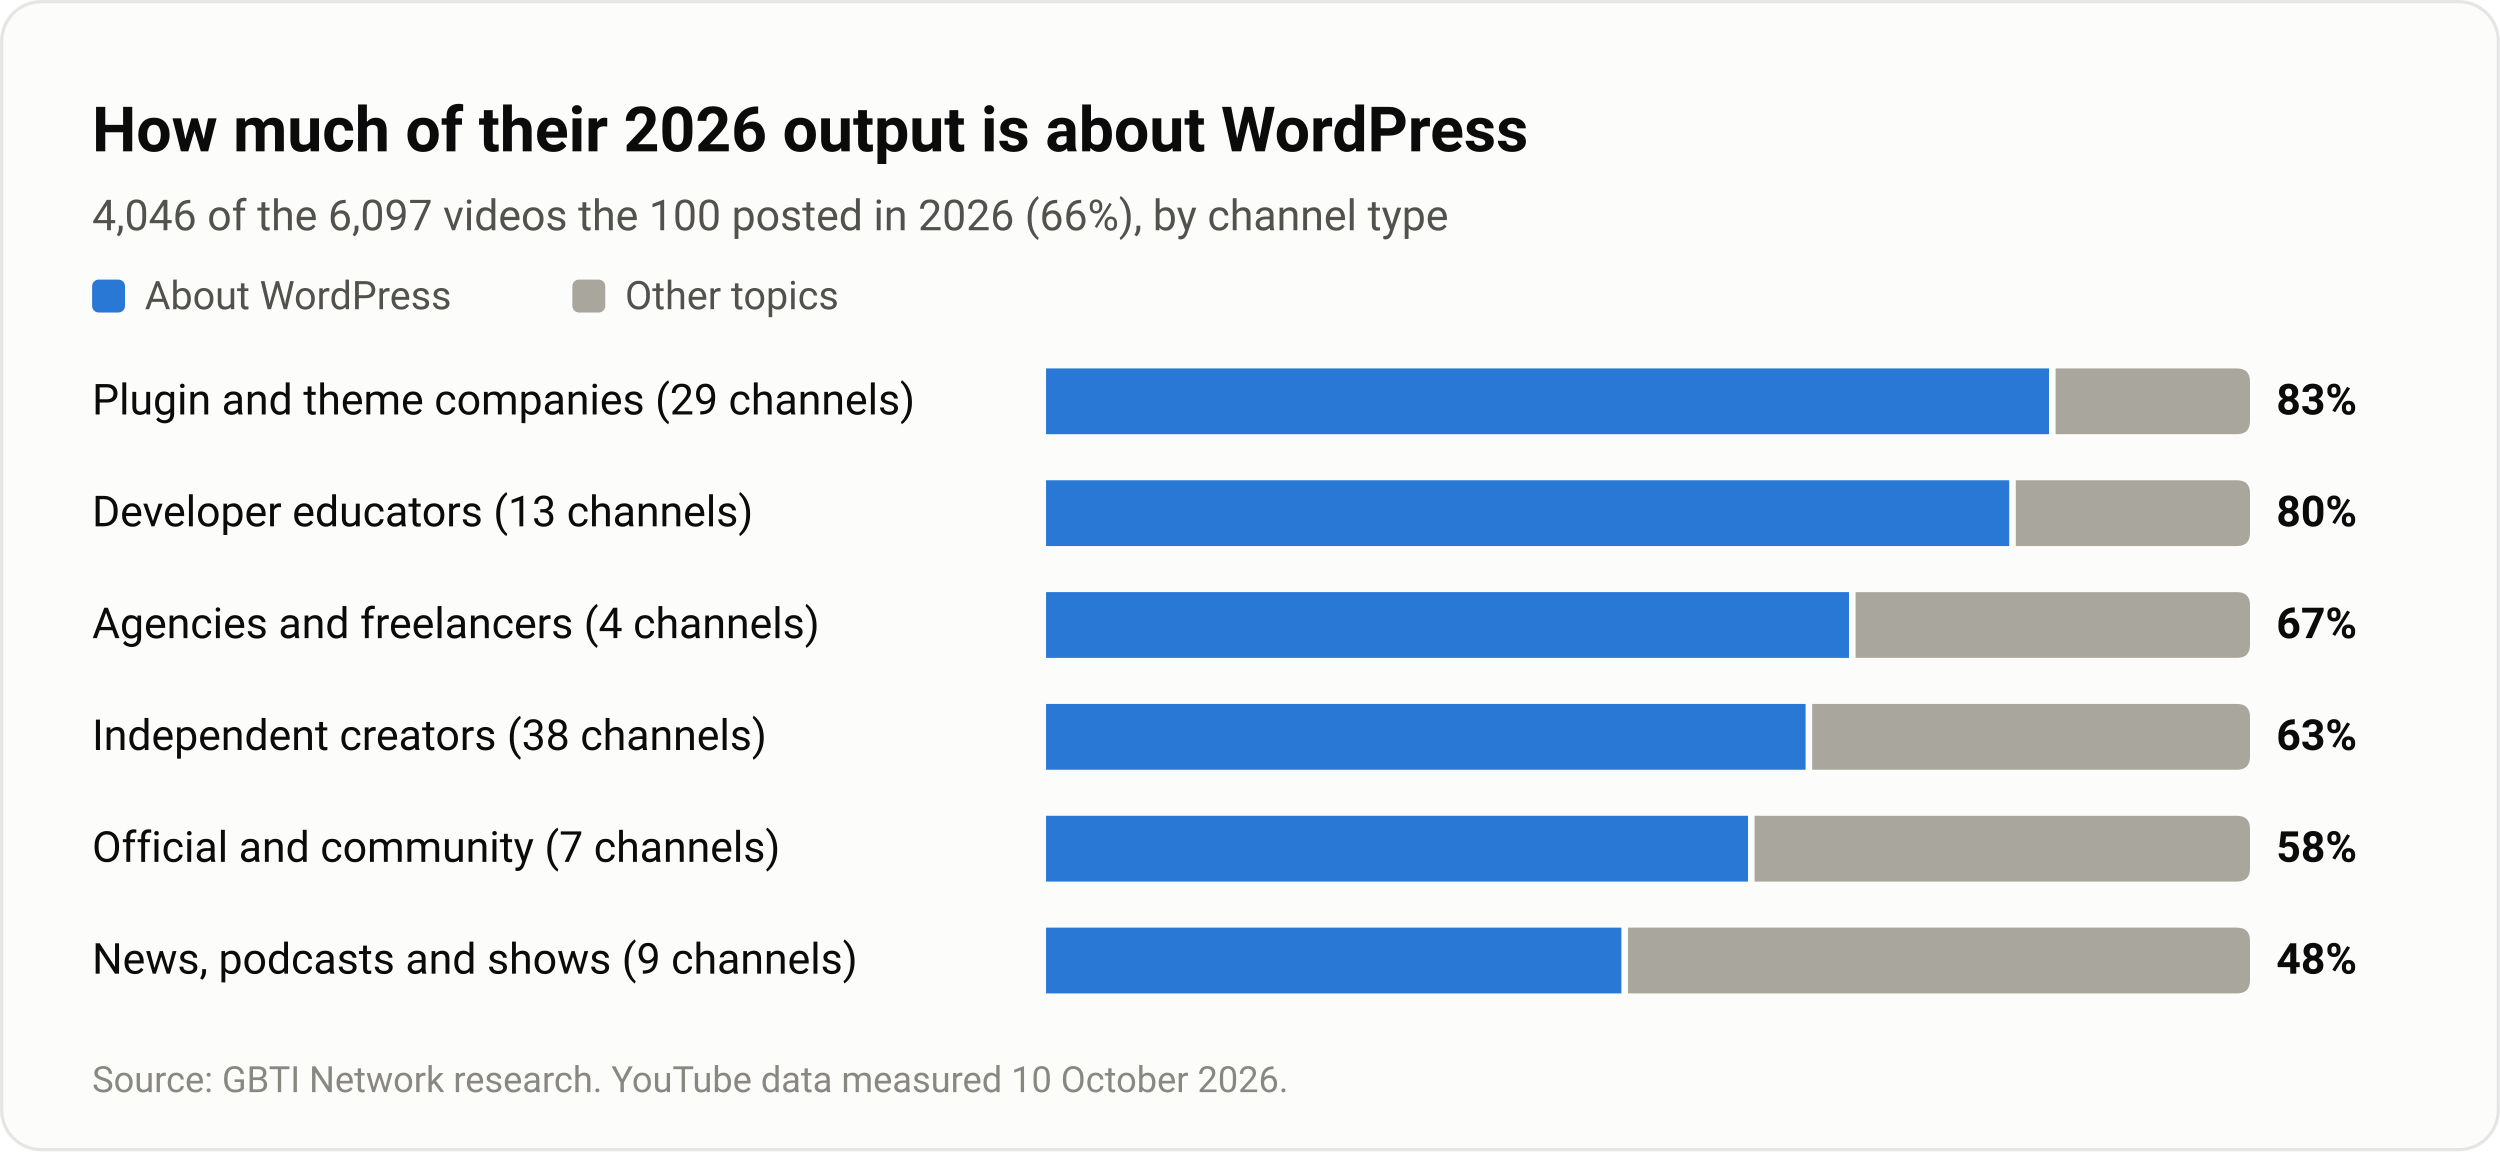
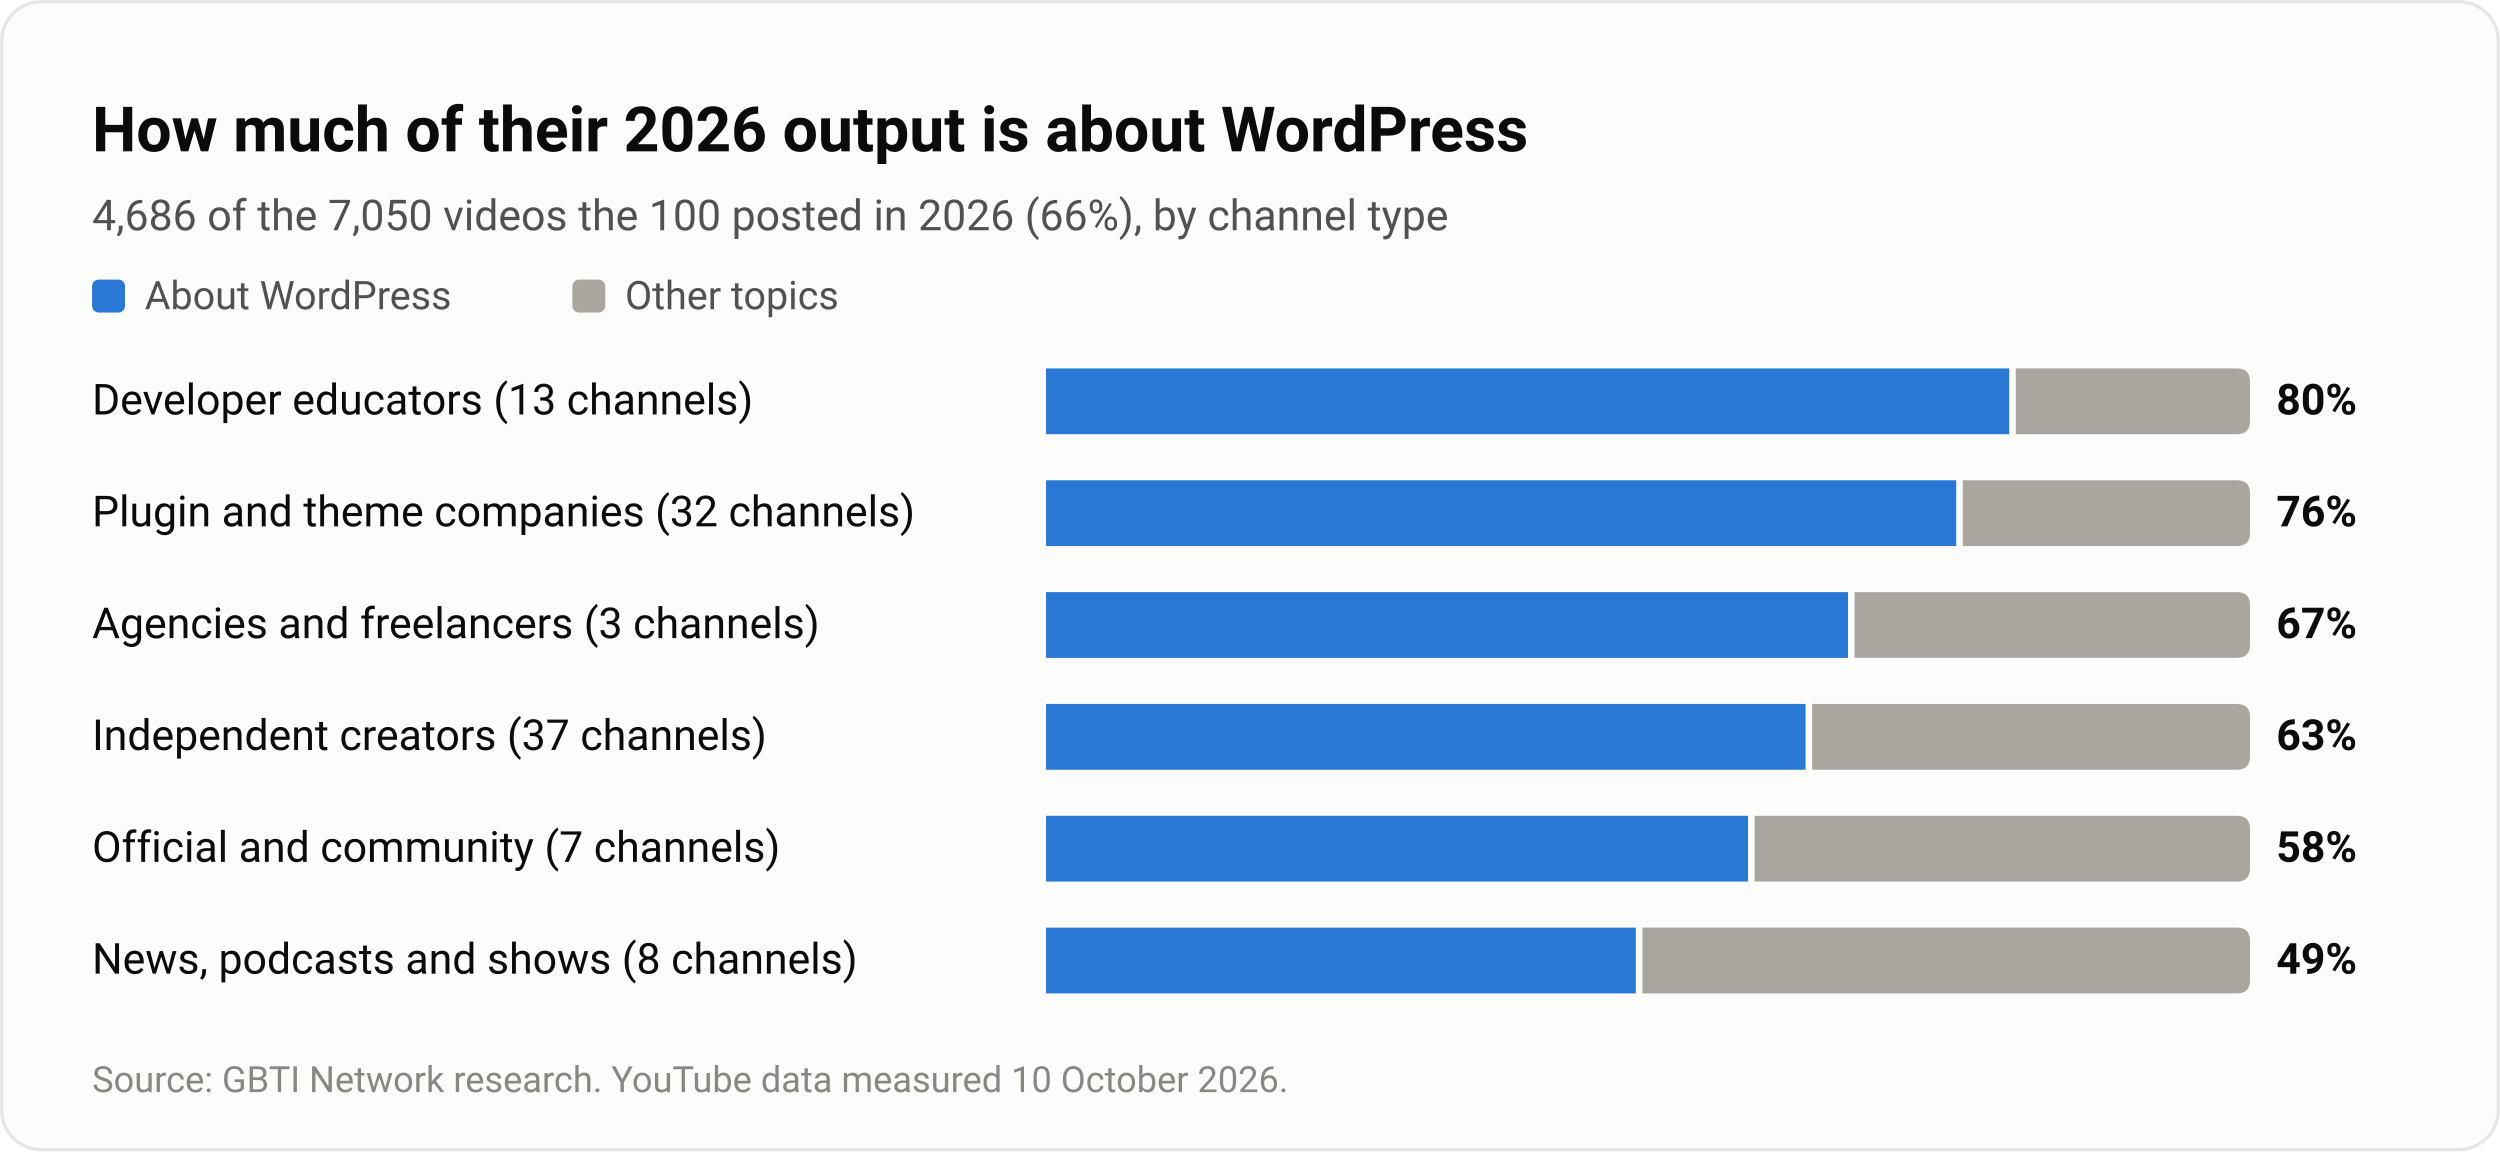
- <svg xmlns="http://www.w3.org/2000/svg" width="760" height="350" viewBox="0 0 760 350" role="img" aria-label="Share of the videos posted in 2026 that are about WordPress, by channel type. All 100 channels: 4,046 of 6,097 videos (66%). Plugin and theme companies 83% of 1,237; Developer educators 80% of 421; Agencies and freelancers 67% of 631; Independent creators 63% of 2,408; Official and community 58% of 653; News, podcasts and shows 48% of 747." font-family="system-ui, -apple-system, 'Segoe UI', Roboto, Helvetica, Arial, sans-serif">
+ <svg xmlns="http://www.w3.org/2000/svg" width="760" height="350" viewBox="0 0 760 350" role="img" aria-label="Share of the videos posted in 2026 that are about WordPress, by channel type. All 100 channels: 4,686 of 7,050 videos (66%). Developer educators 80% of 421; Plugin and theme companies 76% of 2,220; Agencies and freelancers 67% of 628; Independent creators 63% of 2,407; Official and community 58% of 653; News, podcasts and shows 49% of 721." font-family="system-ui, -apple-system, 'Segoe UI', Roboto, Helvetica, Arial, sans-serif">
  <rect x="0.5" y="0.5" width="759" height="349" rx="12" fill="#fcfcfb" stroke="rgba(11,11,11,0.10)" />
  <text x="28.0" y="46.0" font-size="19" font-weight="650" fill="#0b0b0b" text-anchor="start">How much of their 2026 output is about WordPress</text>
-   <text x="28.0" y="70.0" font-size="13" font-weight="400" fill="#52514e" text-anchor="start">4,046 of the 6,097 videos the 100 posted in 2026 (66%), by channel type</text>
+   <text x="28.0" y="70.0" font-size="13" font-weight="400" fill="#52514e" text-anchor="start">4,686 of the 7,050 videos the 100 posted in 2026 (66%), by channel type</text>
  <rect x="28" y="85" width="10" height="10" rx="2" fill="#2a78d6" />
  <text x="44.0" y="94.0" font-size="12" font-weight="400" fill="#52514e" text-anchor="start">About WordPress</text>
  <rect x="174.0" y="85" width="10" height="10" rx="2" fill="#a8a69d" />
  <text x="190.0" y="94.0" font-size="12" font-weight="400" fill="#52514e" text-anchor="start">Other topics</text>
-   <text x="28.0" y="126.0" font-size="13" font-weight="400" fill="#0b0b0b" text-anchor="start">Plugin and theme companies (29 channels)</text>
-   <path d="M318.0,112.0 H622.9 Q622.9,112.0 622.9,112.0 V132.0 Q622.9,132.0 622.9,132.0 H318.0 Z" fill="#2a78d6" />
-   <path d="M624.9,112.0 H680.0 Q684.0,112.0 684.0,116.0 V128.0 Q684.0,132.0 680.0,132.0 H624.9 Z" fill="#a8a69d" />
-   <text x="692.0" y="126.0" font-size="13" font-weight="600" fill="#0b0b0b" text-anchor="start">83%</text>
-   <text x="28.0" y="160.0" font-size="13" font-weight="400" fill="#0b0b0b" text-anchor="start">Developer educators (13 channels)</text>
-   <path d="M318.0,146.0 H610.8 Q610.8,146.0 610.8,146.0 V166.0 Q610.8,166.0 610.8,166.0 H318.0 Z" fill="#2a78d6" />
-   <path d="M612.8,146.0 H680.0 Q684.0,146.0 684.0,150.0 V162.0 Q684.0,166.0 680.0,166.0 H612.8 Z" fill="#a8a69d" />
-   <text x="692.0" y="160.0" font-size="13" font-weight="600" fill="#0b0b0b" text-anchor="start">80%</text>
-   <text x="28.0" y="194.0" font-size="13" font-weight="400" fill="#0b0b0b" text-anchor="start">Agencies and freelancers (4 channels)</text>
-   <path d="M318.0,180.0 H562.1 Q562.1,180.0 562.1,180.0 V200.0 Q562.1,200.0 562.1,200.0 H318.0 Z" fill="#2a78d6" />
-   <path d="M564.1,180.0 H680.0 Q684.0,180.0 684.0,184.0 V196.0 Q684.0,200.0 680.0,200.0 H564.1 Z" fill="#a8a69d" />
+   <text x="28.0" y="126.0" font-size="13" font-weight="400" fill="#0b0b0b" text-anchor="start">Developer educators (13 channels)</text>
+   <path d="M318.0,112.0 H610.8 Q610.8,112.0 610.8,112.0 V132.0 Q610.8,132.0 610.8,132.0 H318.0 Z" fill="#2a78d6" />
+   <path d="M612.8,112.0 H680.0 Q684.0,112.0 684.0,116.0 V128.0 Q684.0,132.0 680.0,132.0 H612.8 Z" fill="#a8a69d" />
+   <text x="692.0" y="126.0" font-size="13" font-weight="600" fill="#0b0b0b" text-anchor="start">80%</text>
+   <text x="28.0" y="160.0" font-size="13" font-weight="400" fill="#0b0b0b" text-anchor="start">Plugin and theme companies (32 channels)</text>
+   <path d="M318.0,146.0 H594.7 Q594.7,146.0 594.7,146.0 V166.0 Q594.7,166.0 594.7,166.0 H318.0 Z" fill="#2a78d6" />
+   <path d="M596.7,146.0 H680.0 Q684.0,146.0 684.0,150.0 V162.0 Q684.0,166.0 680.0,166.0 H596.7 Z" fill="#a8a69d" />
+   <text x="692.0" y="160.0" font-size="13" font-weight="600" fill="#0b0b0b" text-anchor="start">76%</text>
+   <text x="28.0" y="194.0" font-size="13" font-weight="400" fill="#0b0b0b" text-anchor="start">Agencies and freelancers (3 channels)</text>
+   <path d="M318.0,180.0 H561.8 Q561.8,180.0 561.8,180.0 V200.0 Q561.8,200.0 561.8,200.0 H318.0 Z" fill="#2a78d6" />
+   <path d="M563.8,180.0 H680.0 Q684.0,180.0 684.0,184.0 V196.0 Q684.0,200.0 680.0,200.0 H563.8 Z" fill="#a8a69d" />
  <text x="692.0" y="194.0" font-size="13" font-weight="600" fill="#0b0b0b" text-anchor="start">67%</text>
-   <text x="28.0" y="228.0" font-size="13" font-weight="400" fill="#0b0b0b" text-anchor="start">Independent creators (38 channels)</text>
+   <text x="28.0" y="228.0" font-size="13" font-weight="400" fill="#0b0b0b" text-anchor="start">Independent creators (37 channels)</text>
  <path d="M318.0,214.0 H548.9 Q548.9,214.0 548.9,214.0 V234.0 Q548.9,234.0 548.9,234.0 H318.0 Z" fill="#2a78d6" />
  <path d="M550.9,214.0 H680.0 Q684.0,214.0 684.0,218.0 V230.0 Q684.0,234.0 680.0,234.0 H550.9 Z" fill="#a8a69d" />
  <text x="692.0" y="228.0" font-size="13" font-weight="600" fill="#0b0b0b" text-anchor="start">63%</text>
  <text x="28.0" y="262.0" font-size="13" font-weight="400" fill="#0b0b0b" text-anchor="start">Official and community (7 channels)</text>
  <path d="M318.0,248.0 H531.4 Q531.4,248.0 531.4,248.0 V268.0 Q531.4,268.0 531.4,268.0 H318.0 Z" fill="#2a78d6" />
  <path d="M533.4,248.0 H680.0 Q684.0,248.0 684.0,252.0 V264.0 Q684.0,268.0 680.0,268.0 H533.4 Z" fill="#a8a69d" />
  <text x="692.0" y="262.0" font-size="13" font-weight="600" fill="#0b0b0b" text-anchor="start">58%</text>
-   <text x="28.0" y="296.0" font-size="13" font-weight="400" fill="#0b0b0b" text-anchor="start">News, podcasts and shows (9 channels)</text>
-   <path d="M318.0,282.0 H492.9 Q492.9,282.0 492.9,282.0 V302.0 Q492.9,302.0 492.9,302.0 H318.0 Z" fill="#2a78d6" />
-   <path d="M494.9,282.0 H680.0 Q684.0,282.0 684.0,286.0 V298.0 Q684.0,302.0 680.0,302.0 H494.9 Z" fill="#a8a69d" />
-   <text x="692.0" y="296.0" font-size="13" font-weight="600" fill="#0b0b0b" text-anchor="start">48%</text>
+   <text x="28.0" y="296.0" font-size="13" font-weight="400" fill="#0b0b0b" text-anchor="start">News, podcasts and shows (8 channels)</text>
+   <path d="M318.0,282.0 H497.3 Q497.3,282.0 497.3,282.0 V302.0 Q497.3,302.0 497.3,302.0 H318.0 Z" fill="#2a78d6" />
+   <path d="M499.3,282.0 H680.0 Q684.0,282.0 684.0,286.0 V298.0 Q684.0,302.0 680.0,302.0 H499.3 Z" fill="#a8a69d" />
+   <text x="692.0" y="296.0" font-size="13" font-weight="600" fill="#0b0b0b" text-anchor="start">49%</text>
  <text x="28.0" y="332.0" font-size="11" font-weight="400" fill="#898781" text-anchor="start">Source: GBTI Network research. YouTube data measured 10 October 2026.</text>
</svg>
